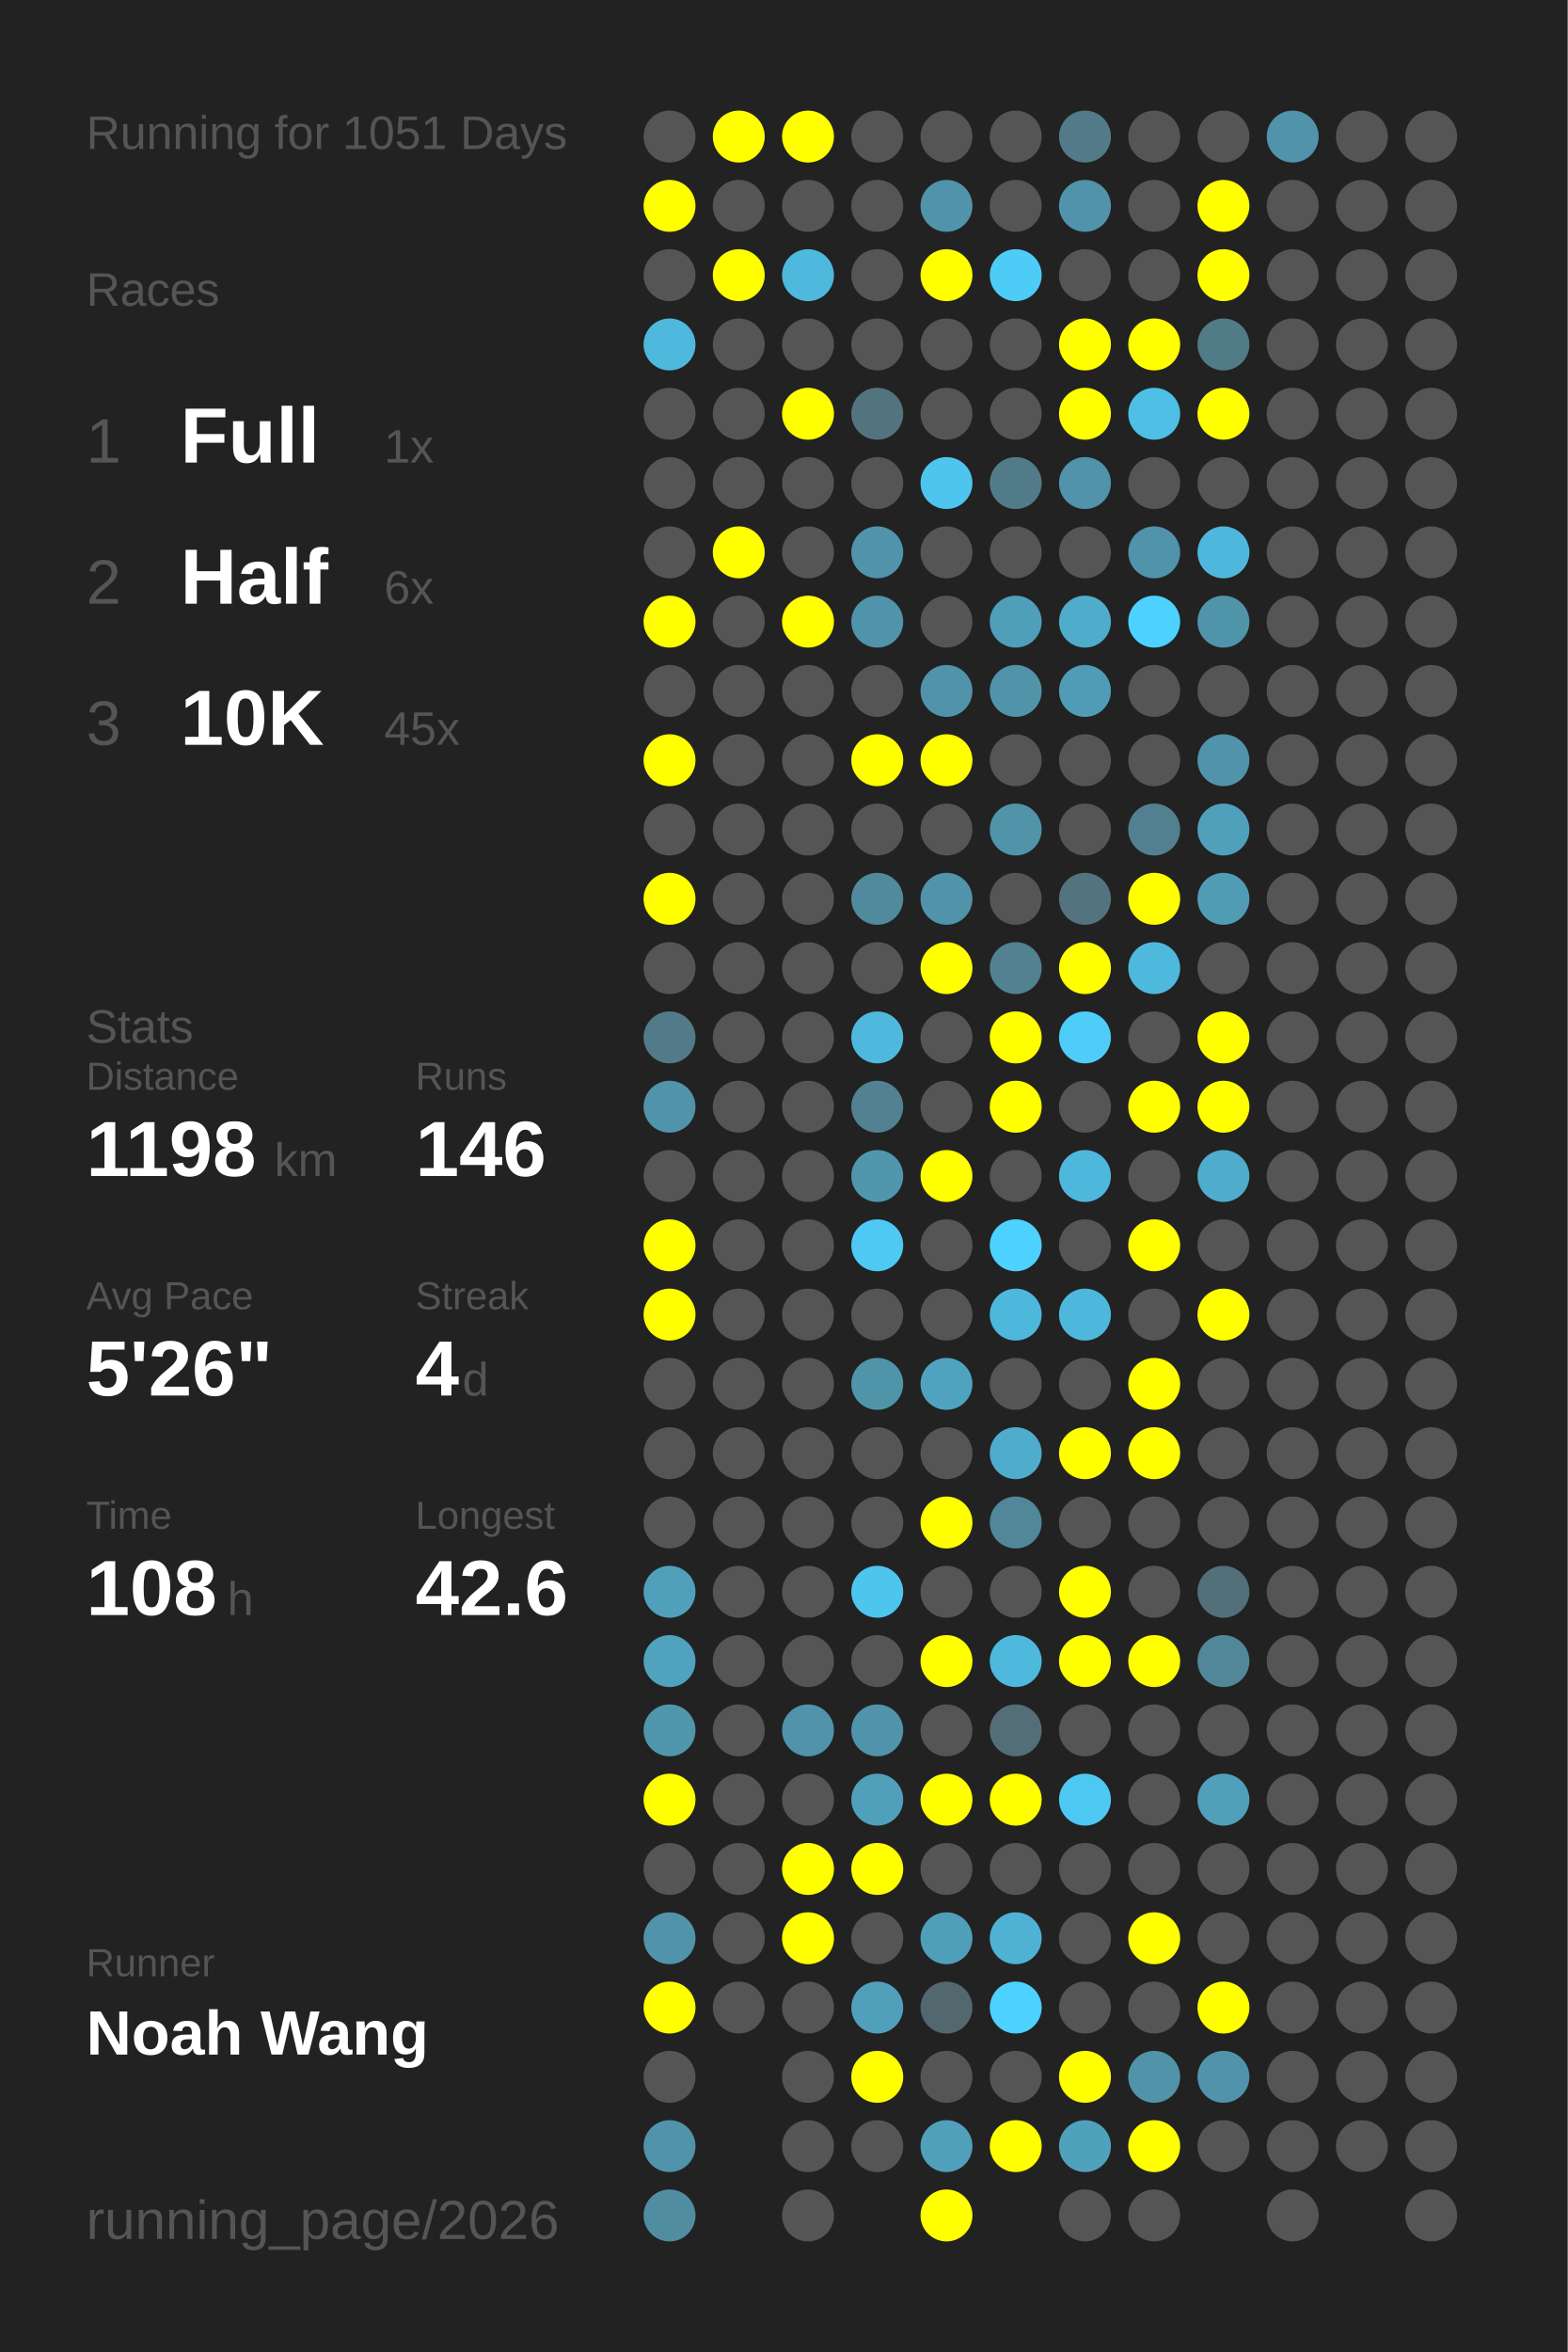
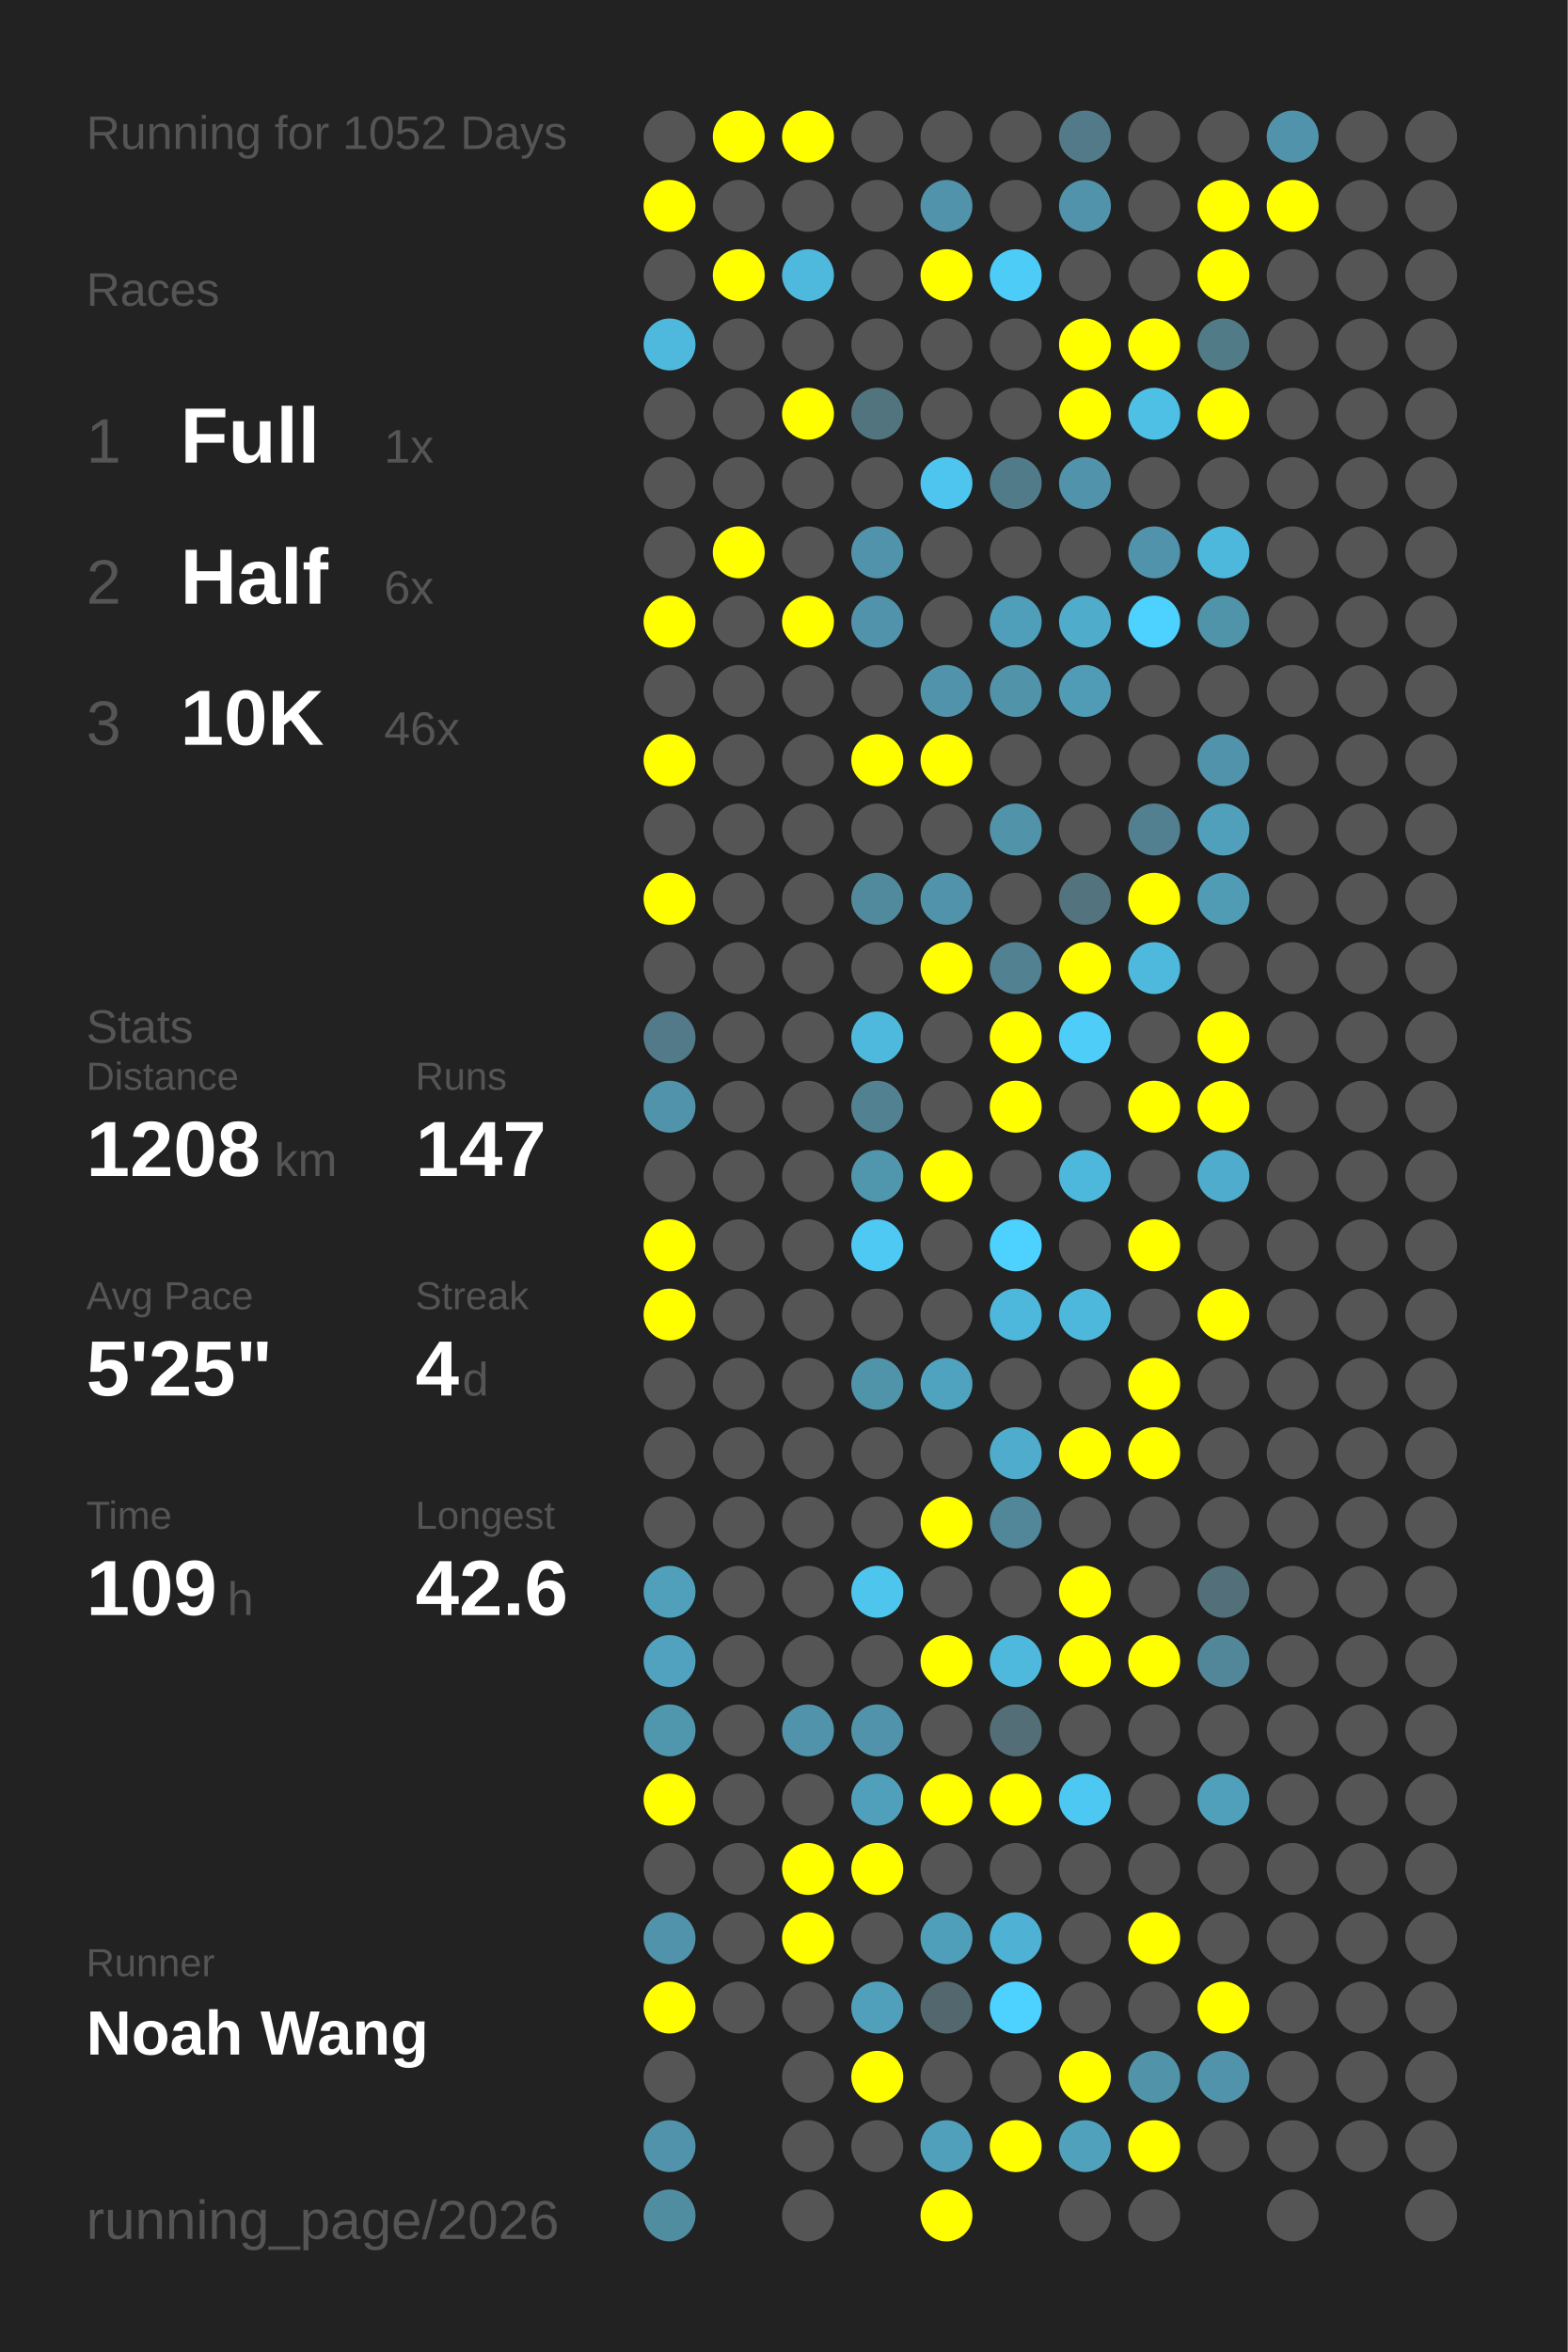
<svg xmlns="http://www.w3.org/2000/svg" baseProfile="full" height="300mm" version="1.1" viewBox="0,0,200,300" width="200mm">
  <defs />
  <rect fill="#222222" height="300" width="200" x="0" y="0" />
-   <text fill="#555555" style="font-size:6px; font-family:Arial;" x="11" y="19">Running for 1051 Days</text>
+   <text fill="#555555" style="font-size:6px; font-family:Arial;" x="11" y="19">Running for 1052 Days</text>
  <text fill="#555555" style="font-size:6px; font-family:Arial;" x="11" y="39">Races</text>
  <text fill="#555555" style="font-size:8px; font-family:Arial;" x="11" y="59">1</text>
  <text fill="#FFFFFF" style="font-size:10px; font-family:Arial; font-weight:bold;" x="23" y="59">Full</text>
  <text fill="#555555" style="font-size:6px; font-family:Arial;" x="49" y="59">1x</text>
  <text fill="#555555" style="font-size:8px; font-family:Arial;" x="11" y="77">2</text>
  <text fill="#FFFFFF" style="font-size:10px; font-family:Arial; font-weight:bold;" x="23" y="77">Half</text>
  <text fill="#555555" style="font-size:6px; font-family:Arial;" x="49" y="77">6x</text>
  <text fill="#555555" style="font-size:8px; font-family:Arial;" x="11" y="95">3</text>
  <text fill="#FFFFFF" style="font-size:10px; font-family:Arial; font-weight:bold;" x="23" y="95">10K</text>
-   <text fill="#555555" style="font-size:6px; font-family:Arial;" x="49" y="95">45x</text>
+   <text fill="#555555" style="font-size:6px; font-family:Arial;" x="49" y="95">46x</text>
  <text fill="#555555" style="font-size:6px; font-family:Arial;" x="11" y="133">Stats</text>
  <text fill="#555555" style="font-size:5px; font-family:Arial;" x="11" y="139">Distance</text>
-   <text fill="#FFFFFF" style="font-size:10px; font-family:Arial; font-weight:bold;" x="11" y="150">1198</text>
+   <text fill="#FFFFFF" style="font-size:10px; font-family:Arial; font-weight:bold;" x="11" y="150">1208</text>
  <text fill="#555555" style="font-size:6px; font-family:Arial;" x="35" y="150">km</text>
  <text fill="#555555" style="font-size:5px; font-family:Arial;" x="53" y="139">Runs</text>
-   <text fill="#FFFFFF" style="font-size:10px; font-family:Arial; font-weight:bold;" x="53" y="150">146</text>
+   <text fill="#FFFFFF" style="font-size:10px; font-family:Arial; font-weight:bold;" x="53" y="150">147</text>
  <text fill="#555555" style="font-size:5px; font-family:Arial;" x="11" y="167">Avg Pace</text>
-   <text fill="#FFFFFF" style="font-size:10px; font-family:Arial; font-weight:bold;" x="11" y="178">5'26"</text>
+   <text fill="#FFFFFF" style="font-size:10px; font-family:Arial; font-weight:bold;" x="11" y="178">5'25"</text>
  <text fill="#555555" style="font-size:5px; font-family:Arial;" x="53" y="167">Streak</text>
  <text fill="#FFFFFF" style="font-size:10px; font-family:Arial; font-weight:bold;" x="53" y="178">4</text>
  <text fill="#555555" style="font-size:6px; font-family:Arial;" x="59" y="178">d</text>
  <text fill="#555555" style="font-size:5px; font-family:Arial;" x="11" y="195">Time</text>
-   <text fill="#FFFFFF" style="font-size:10px; font-family:Arial; font-weight:bold;" x="11" y="206">108</text>
+   <text fill="#FFFFFF" style="font-size:10px; font-family:Arial; font-weight:bold;" x="11" y="206">109</text>
  <text fill="#555555" style="font-size:6px; font-family:Arial;" x="29" y="206">h</text>
  <text fill="#555555" style="font-size:5px; font-family:Arial;" x="53" y="195">Longest</text>
  <text fill="#FFFFFF" style="font-size:10px; font-family:Arial; font-weight:bold;" x="53" y="206">42.6</text>
  <text fill="#555555" style="font-size:5px; font-family:Arial;" x="11" y="252.065">Runner</text>
  <text fill="#FFFFFF" style="font-size:8px; font-family:Arial; font-weight:bold;" x="11" y="262.065">Noah Wang</text>
  <text fill="#555555" style="font-size:7px; font-family:Arial;" x="11" y="285.581">running_page/2026</text>
  <circle cx="85.417" cy="17.419" fill="#555555" r="3.312" />
  <circle cx="85.417" cy="26.258" fill="#FFFF00" r="3.312" />
  <circle cx="85.417" cy="35.097" fill="#555555" r="3.312" />
  <circle cx="85.417" cy="43.935" fill="#4eb9dd" r="3.312" />
  <circle cx="85.417" cy="52.774" fill="#555555" r="3.312" />
  <circle cx="85.417" cy="61.613" fill="#555555" r="3.312" />
  <circle cx="85.417" cy="70.452" fill="#555555" r="3.312" />
  <circle cx="85.417" cy="79.29" fill="#FFFF00" r="3.312" />
  <circle cx="85.417" cy="88.129" fill="#555555" r="3.312" />
  <circle cx="85.417" cy="96.968" fill="#FFFF00" r="3.312" />
  <circle cx="85.417" cy="105.806" fill="#555555" r="3.312" />
  <circle cx="85.417" cy="114.645" fill="#FFFF00" r="3.312" />
  <circle cx="85.417" cy="123.484" fill="#555555" r="3.312" />
  <circle cx="85.417" cy="132.323" fill="#527a88" r="3.312" />
  <circle cx="85.417" cy="141.161" fill="#5093aa" r="3.312" />
  <circle cx="85.417" cy="150" fill="#555555" r="3.312" />
  <circle cx="85.417" cy="158.839" fill="#FFFF00" r="3.312" />
  <circle cx="85.417" cy="167.677" fill="#FFFF00" r="3.312" />
  <circle cx="85.417" cy="176.516" fill="#555555" r="3.312" />
  <circle cx="85.417" cy="185.355" fill="#555555" r="3.312" />
  <circle cx="85.417" cy="194.194" fill="#555555" r="3.312" />
  <circle cx="85.417" cy="203.032" fill="#50a0bb" r="3.312" />
  <circle cx="85.417" cy="211.871" fill="#50a2be" r="3.312" />
  <circle cx="85.417" cy="220.71" fill="#5096ad" r="3.312" />
  <circle cx="85.417" cy="229.548" fill="#FFFF00" r="3.312" />
  <circle cx="85.417" cy="238.387" fill="#555555" r="3.312" />
  <circle cx="85.417" cy="247.226" fill="#5093aa" r="3.312" />
  <circle cx="85.417" cy="256.065" fill="#FFFF00" r="3.312" />
  <circle cx="85.417" cy="264.903" fill="#555555" r="3.312" />
  <circle cx="85.417" cy="273.742" fill="#5093aa" r="3.312" />
  <circle cx="85.417" cy="282.581" fill="#518da1" r="3.312" />
  <circle cx="94.25" cy="17.419" fill="#FFFF00" r="3.312" />
  <circle cx="94.25" cy="26.258" fill="#555555" r="3.312" />
  <circle cx="94.25" cy="35.097" fill="#FFFF00" r="3.312" />
  <circle cx="94.25" cy="43.935" fill="#555555" r="3.312" />
  <circle cx="94.25" cy="52.774" fill="#555555" r="3.312" />
  <circle cx="94.25" cy="61.613" fill="#555555" r="3.312" />
  <circle cx="94.25" cy="70.452" fill="#FFFF00" r="3.312" />
  <circle cx="94.25" cy="79.29" fill="#555555" r="3.312" />
  <circle cx="94.25" cy="88.129" fill="#555555" r="3.312" />
  <circle cx="94.25" cy="96.968" fill="#555555" r="3.312" />
  <circle cx="94.25" cy="105.806" fill="#555555" r="3.312" />
  <circle cx="94.25" cy="114.645" fill="#555555" r="3.312" />
  <circle cx="94.25" cy="123.484" fill="#555555" r="3.312" />
  <circle cx="94.25" cy="132.323" fill="#555555" r="3.312" />
  <circle cx="94.25" cy="141.161" fill="#555555" r="3.312" />
  <circle cx="94.25" cy="150" fill="#555555" r="3.312" />
  <circle cx="94.25" cy="158.839" fill="#555555" r="3.312" />
  <circle cx="94.25" cy="167.677" fill="#555555" r="3.312" />
  <circle cx="94.25" cy="176.516" fill="#555555" r="3.312" />
  <circle cx="94.25" cy="185.355" fill="#555555" r="3.312" />
  <circle cx="94.25" cy="194.194" fill="#555555" r="3.312" />
  <circle cx="94.25" cy="203.032" fill="#555555" r="3.312" />
  <circle cx="94.25" cy="211.871" fill="#555555" r="3.312" />
  <circle cx="94.25" cy="220.71" fill="#555555" r="3.312" />
  <circle cx="94.25" cy="229.548" fill="#555555" r="3.312" />
  <circle cx="94.25" cy="238.387" fill="#555555" r="3.312" />
  <circle cx="94.25" cy="247.226" fill="#555555" r="3.312" />
  <circle cx="94.25" cy="256.065" fill="#555555" r="3.312" />
  <circle cx="103.083" cy="17.419" fill="#FFFF00" r="3.312" />
  <circle cx="103.083" cy="26.258" fill="#555555" r="3.312" />
  <circle cx="103.083" cy="35.097" fill="#4eb9dd" r="3.312" />
  <circle cx="103.083" cy="43.935" fill="#555555" r="3.312" />
  <circle cx="103.083" cy="52.774" fill="#FFFF00" r="3.312" />
  <circle cx="103.083" cy="61.613" fill="#555555" r="3.312" />
  <circle cx="103.083" cy="70.452" fill="#555555" r="3.312" />
  <circle cx="103.083" cy="79.29" fill="#FFFF00" r="3.312" />
  <circle cx="103.083" cy="88.129" fill="#555555" r="3.312" />
  <circle cx="103.083" cy="96.968" fill="#555555" r="3.312" />
  <circle cx="103.083" cy="105.806" fill="#555555" r="3.312" />
  <circle cx="103.083" cy="114.645" fill="#555555" r="3.312" />
  <circle cx="103.083" cy="123.484" fill="#555555" r="3.312" />
  <circle cx="103.083" cy="132.323" fill="#555555" r="3.312" />
  <circle cx="103.083" cy="141.161" fill="#555555" r="3.312" />
  <circle cx="103.083" cy="150" fill="#555555" r="3.312" />
  <circle cx="103.083" cy="158.839" fill="#555555" r="3.312" />
  <circle cx="103.083" cy="167.677" fill="#555555" r="3.312" />
  <circle cx="103.083" cy="176.516" fill="#555555" r="3.312" />
  <circle cx="103.083" cy="185.355" fill="#555555" r="3.312" />
  <circle cx="103.083" cy="194.194" fill="#555555" r="3.312" />
  <circle cx="103.083" cy="203.032" fill="#555555" r="3.312" />
  <circle cx="103.083" cy="211.871" fill="#555555" r="3.312" />
  <circle cx="103.083" cy="220.71" fill="#5093aa" r="3.312" />
  <circle cx="103.083" cy="229.548" fill="#555555" r="3.312" />
  <circle cx="103.083" cy="238.387" fill="#FFFF00" r="3.312" />
  <circle cx="103.083" cy="247.226" fill="#FFFF00" r="3.312" />
  <circle cx="103.083" cy="256.065" fill="#555555" r="3.312" />
  <circle cx="103.083" cy="264.903" fill="#555555" r="3.312" />
  <circle cx="103.083" cy="273.742" fill="#555555" r="3.312" />
  <circle cx="103.083" cy="282.581" fill="#555555" r="3.312" />
  <circle cx="111.917" cy="17.419" fill="#555555" r="3.312" />
  <circle cx="111.917" cy="26.258" fill="#555555" r="3.312" />
  <circle cx="111.917" cy="35.097" fill="#555555" r="3.312" />
  <circle cx="111.917" cy="43.935" fill="#555555" r="3.312" />
  <circle cx="111.917" cy="52.774" fill="#52747f" r="3.312" />
  <circle cx="111.917" cy="61.613" fill="#555555" r="3.312" />
  <circle cx="111.917" cy="70.452" fill="#5093aa" r="3.312" />
  <circle cx="111.917" cy="79.29" fill="#5093aa" r="3.312" />
  <circle cx="111.917" cy="88.129" fill="#555555" r="3.312" />
  <circle cx="111.917" cy="96.968" fill="#FFFF00" r="3.312" />
  <circle cx="111.917" cy="105.806" fill="#555555" r="3.312" />
  <circle cx="111.917" cy="114.645" fill="#518a9d" r="3.312" />
  <circle cx="111.917" cy="123.484" fill="#555555" r="3.312" />
  <circle cx="111.917" cy="132.323" fill="#4eb9dd" r="3.312" />
  <circle cx="111.917" cy="141.161" fill="#528191" r="3.312" />
  <circle cx="111.917" cy="150" fill="#5096ad" r="3.312" />
  <circle cx="111.917" cy="158.839" fill="#4dc9f3" r="3.312" />
  <circle cx="111.917" cy="167.677" fill="#555555" r="3.312" />
  <circle cx="111.917" cy="176.516" fill="#5094aa" r="3.312" />
  <circle cx="111.917" cy="185.355" fill="#555555" r="3.312" />
  <circle cx="111.917" cy="194.194" fill="#555555" r="3.312" />
  <circle cx="111.917" cy="203.032" fill="#4dc5ed" r="3.312" />
  <circle cx="111.917" cy="211.871" fill="#555555" r="3.312" />
  <circle cx="111.917" cy="220.71" fill="#5093aa" r="3.312" />
  <circle cx="111.917" cy="229.548" fill="#50a0bb" r="3.312" />
  <circle cx="111.917" cy="238.387" fill="#FFFF00" r="3.312" />
  <circle cx="111.917" cy="247.226" fill="#555555" r="3.312" />
  <circle cx="111.917" cy="256.065" fill="#50a0bb" r="3.312" />
  <circle cx="111.917" cy="264.903" fill="#FFFF00" r="3.312" />
  <circle cx="111.917" cy="273.742" fill="#555555" r="3.312" />
  <circle cx="120.75" cy="17.419" fill="#555555" r="3.312" />
  <circle cx="120.75" cy="26.258" fill="#5093aa" r="3.312" />
  <circle cx="120.75" cy="35.097" fill="#FFFF00" r="3.312" />
  <circle cx="120.75" cy="43.935" fill="#555555" r="3.312" />
  <circle cx="120.75" cy="52.774" fill="#555555" r="3.312" />
  <circle cx="120.75" cy="61.613" fill="#4dc5ee" r="3.312" />
  <circle cx="120.75" cy="70.452" fill="#555555" r="3.312" />
  <circle cx="120.75" cy="79.29" fill="#555555" r="3.312" />
  <circle cx="120.75" cy="88.129" fill="#5093aa" r="3.312" />
  <circle cx="120.75" cy="96.968" fill="#FFFF00" r="3.312" />
  <circle cx="120.75" cy="105.806" fill="#555555" r="3.312" />
  <circle cx="120.75" cy="114.645" fill="#5093aa" r="3.312" />
  <circle cx="120.75" cy="123.484" fill="#FFFF00" r="3.312" />
  <circle cx="120.75" cy="132.323" fill="#555555" r="3.312" />
  <circle cx="120.75" cy="141.161" fill="#555555" r="3.312" />
  <circle cx="120.75" cy="150" fill="#FFFF00" r="3.312" />
  <circle cx="120.75" cy="158.839" fill="#555555" r="3.312" />
  <circle cx="120.75" cy="167.677" fill="#555555" r="3.312" />
  <circle cx="120.75" cy="176.516" fill="#4fa3bf" r="3.312" />
  <circle cx="120.75" cy="185.355" fill="#555555" r="3.312" />
  <circle cx="120.75" cy="194.194" fill="#FFFF00" r="3.312" />
  <circle cx="120.75" cy="203.032" fill="#555555" r="3.312" />
  <circle cx="120.75" cy="211.871" fill="#FFFF00" r="3.312" />
  <circle cx="120.75" cy="220.71" fill="#555555" r="3.312" />
  <circle cx="120.75" cy="229.548" fill="#FFFF00" r="3.312" />
  <circle cx="120.75" cy="238.387" fill="#555555" r="3.312" />
  <circle cx="120.75" cy="247.226" fill="#509fba" r="3.312" />
  <circle cx="120.75" cy="256.065" fill="#53676e" r="3.312" />
  <circle cx="120.75" cy="264.903" fill="#555555" r="3.312" />
  <circle cx="120.75" cy="273.742" fill="#50a0bb" r="3.312" />
  <circle cx="120.75" cy="282.581" fill="#FFFF00" r="3.312" />
  <circle cx="129.583" cy="17.419" fill="#555555" r="3.312" />
  <circle cx="129.583" cy="26.258" fill="#555555" r="3.312" />
  <circle cx="129.583" cy="35.097" fill="#4dccf7" r="3.312" />
  <circle cx="129.583" cy="43.935" fill="#555555" r="3.312" />
  <circle cx="129.583" cy="52.774" fill="#555555" r="3.312" />
  <circle cx="129.583" cy="61.613" fill="#527b89" r="3.312" />
  <circle cx="129.583" cy="70.452" fill="#555555" r="3.312" />
  <circle cx="129.583" cy="79.29" fill="#509fba" r="3.312" />
  <circle cx="129.583" cy="88.129" fill="#5193a9" r="3.312" />
  <circle cx="129.583" cy="96.968" fill="#555555" r="3.312" />
  <circle cx="129.583" cy="105.806" fill="#5193a9" r="3.312" />
  <circle cx="129.583" cy="114.645" fill="#555555" r="3.312" />
  <circle cx="129.583" cy="123.484" fill="#528192" r="3.312" />
  <circle cx="129.583" cy="132.323" fill="#FFFF00" r="3.312" />
  <circle cx="129.583" cy="141.161" fill="#FFFF00" r="3.312" />
  <circle cx="129.583" cy="150" fill="#555555" r="3.312" />
  <circle cx="129.583" cy="158.839" fill="#4dd1fe" r="3.312" />
  <circle cx="129.583" cy="167.677" fill="#4eb8dc" r="3.312" />
  <circle cx="129.583" cy="176.516" fill="#555555" r="3.312" />
  <circle cx="129.583" cy="185.355" fill="#4faccc" r="3.312" />
  <circle cx="129.583" cy="194.194" fill="#518799" r="3.312" />
  <circle cx="129.583" cy="203.032" fill="#555555" r="3.312" />
  <circle cx="129.583" cy="211.871" fill="#4eb9dd" r="3.312" />
  <circle cx="129.583" cy="220.71" fill="#536e77" r="3.312" />
  <circle cx="129.583" cy="229.548" fill="#FFFF00" r="3.312" />
  <circle cx="129.583" cy="238.387" fill="#555555" r="3.312" />
  <circle cx="129.583" cy="247.226" fill="#4fb2d4" r="3.312" />
  <circle cx="129.583" cy="256.065" fill="#4dd1fe" r="3.312" />
  <circle cx="129.583" cy="264.903" fill="#555555" r="3.312" />
  <circle cx="129.583" cy="273.742" fill="#FFFF00" r="3.312" />
  <circle cx="138.417" cy="17.419" fill="#527a88" r="3.312" />
  <circle cx="138.417" cy="26.258" fill="#5093aa" r="3.312" />
  <circle cx="138.417" cy="35.097" fill="#555555" r="3.312" />
  <circle cx="138.417" cy="43.935" fill="#FFFF00" r="3.312" />
  <circle cx="138.417" cy="52.774" fill="#FFFF00" r="3.312" />
  <circle cx="138.417" cy="61.613" fill="#5093aa" r="3.312" />
  <circle cx="138.417" cy="70.452" fill="#555555" r="3.312" />
  <circle cx="138.417" cy="79.29" fill="#4faccb" r="3.312" />
  <circle cx="138.417" cy="88.129" fill="#509cb6" r="3.312" />
  <circle cx="138.417" cy="96.968" fill="#555555" r="3.312" />
  <circle cx="138.417" cy="105.806" fill="#555555" r="3.312" />
  <circle cx="138.417" cy="114.645" fill="#53737e" r="3.312" />
  <circle cx="138.417" cy="123.484" fill="#FFFF00" r="3.312" />
  <circle cx="138.417" cy="132.323" fill="#4dcdf8" r="3.312" />
  <circle cx="138.417" cy="141.161" fill="#555555" r="3.312" />
  <circle cx="138.417" cy="150" fill="#4eb8dc" r="3.312" />
  <circle cx="138.417" cy="158.839" fill="#555555" r="3.312" />
  <circle cx="138.417" cy="167.677" fill="#4eb8dc" r="3.312" />
  <circle cx="138.417" cy="176.516" fill="#555555" r="3.312" />
  <circle cx="138.417" cy="185.355" fill="#FFFF00" r="3.312" />
  <circle cx="138.417" cy="194.194" fill="#555555" r="3.312" />
  <circle cx="138.417" cy="203.032" fill="#FFFF00" r="3.312" />
  <circle cx="138.417" cy="211.871" fill="#FFFF00" r="3.312" />
  <circle cx="138.417" cy="220.71" fill="#555555" r="3.312" />
  <circle cx="138.417" cy="229.548" fill="#4dc8f2" r="3.312" />
  <circle cx="138.417" cy="238.387" fill="#555555" r="3.312" />
  <circle cx="138.417" cy="247.226" fill="#555555" r="3.312" />
  <circle cx="138.417" cy="256.065" fill="#555555" r="3.312" />
  <circle cx="138.417" cy="264.903" fill="#FFFF00" r="3.312" />
  <circle cx="138.417" cy="273.742" fill="#50a1bc" r="3.312" />
  <circle cx="138.417" cy="282.581" fill="#555555" r="3.312" />
  <circle cx="147.25" cy="17.419" fill="#555555" r="3.312" />
  <circle cx="147.25" cy="26.258" fill="#555555" r="3.312" />
  <circle cx="147.25" cy="35.097" fill="#555555" r="3.312" />
  <circle cx="147.25" cy="43.935" fill="#FFFF00" r="3.312" />
  <circle cx="147.25" cy="52.774" fill="#4ebfe5" r="3.312" />
  <circle cx="147.25" cy="61.613" fill="#555555" r="3.312" />
  <circle cx="147.25" cy="70.452" fill="#5093aa" r="3.312" />
  <circle cx="147.25" cy="79.29" fill="#4dd1fe" r="3.312" />
  <circle cx="147.25" cy="88.129" fill="#555555" r="3.312" />
  <circle cx="147.25" cy="96.968" fill="#555555" r="3.312" />
  <circle cx="147.25" cy="105.806" fill="#528090" r="3.312" />
  <circle cx="147.25" cy="114.645" fill="#FFFF00" r="3.312" />
  <circle cx="147.25" cy="123.484" fill="#4eb9dd" r="3.312" />
  <circle cx="147.25" cy="132.323" fill="#555555" r="3.312" />
  <circle cx="147.25" cy="141.161" fill="#FFFF00" r="3.312" />
  <circle cx="147.25" cy="150" fill="#555555" r="3.312" />
  <circle cx="147.25" cy="158.839" fill="#FFFF00" r="3.312" />
  <circle cx="147.25" cy="167.677" fill="#555555" r="3.312" />
  <circle cx="147.25" cy="176.516" fill="#FFFF00" r="3.312" />
  <circle cx="147.25" cy="185.355" fill="#FFFF00" r="3.312" />
  <circle cx="147.25" cy="194.194" fill="#555555" r="3.312" />
  <circle cx="147.25" cy="203.032" fill="#555555" r="3.312" />
  <circle cx="147.25" cy="211.871" fill="#FFFF00" r="3.312" />
  <circle cx="147.25" cy="220.71" fill="#555555" r="3.312" />
  <circle cx="147.25" cy="229.548" fill="#555555" r="3.312" />
  <circle cx="147.25" cy="238.387" fill="#555555" r="3.312" />
  <circle cx="147.25" cy="247.226" fill="#FFFF00" r="3.312" />
  <circle cx="147.25" cy="256.065" fill="#555555" r="3.312" />
  <circle cx="147.25" cy="264.903" fill="#5193a9" r="3.312" />
  <circle cx="147.25" cy="273.742" fill="#FFFF00" r="3.312" />
  <circle cx="147.25" cy="282.581" fill="#555555" r="3.312" />
  <circle cx="156.083" cy="17.419" fill="#555555" r="3.312" />
  <circle cx="156.083" cy="26.258" fill="#FFFF00" r="3.312" />
  <circle cx="156.083" cy="35.097" fill="#FFFF00" r="3.312" />
  <circle cx="156.083" cy="43.935" fill="#527b88" r="3.312" />
  <circle cx="156.083" cy="52.774" fill="#FFFF00" r="3.312" />
  <circle cx="156.083" cy="61.613" fill="#555555" r="3.312" />
  <circle cx="156.083" cy="70.452" fill="#4eb8dc" r="3.312" />
  <circle cx="156.083" cy="79.29" fill="#5094aa" r="3.312" />
  <circle cx="156.083" cy="88.129" fill="#555555" r="3.312" />
  <circle cx="156.083" cy="96.968" fill="#5193aa" r="3.312" />
  <circle cx="156.083" cy="105.806" fill="#50a0bb" r="3.312" />
  <circle cx="156.083" cy="114.645" fill="#509cb5" r="3.312" />
  <circle cx="156.083" cy="123.484" fill="#555555" r="3.312" />
  <circle cx="156.083" cy="132.323" fill="#FFFF00" r="3.312" />
  <circle cx="156.083" cy="141.161" fill="#FFFF00" r="3.312" />
  <circle cx="156.083" cy="150" fill="#4faccc" r="3.312" />
  <circle cx="156.083" cy="158.839" fill="#555555" r="3.312" />
  <circle cx="156.083" cy="167.677" fill="#FFFF00" r="3.312" />
  <circle cx="156.083" cy="176.516" fill="#555555" r="3.312" />
  <circle cx="156.083" cy="185.355" fill="#555555" r="3.312" />
  <circle cx="156.083" cy="194.194" fill="#555555" r="3.312" />
  <circle cx="156.083" cy="203.032" fill="#53707a" r="3.312" />
  <circle cx="156.083" cy="211.871" fill="#518799" r="3.312" />
  <circle cx="156.083" cy="220.71" fill="#555555" r="3.312" />
  <circle cx="156.083" cy="229.548" fill="#50a0bb" r="3.312" />
  <circle cx="156.083" cy="238.387" fill="#555555" r="3.312" />
  <circle cx="156.083" cy="247.226" fill="#555555" r="3.312" />
  <circle cx="156.083" cy="256.065" fill="#FFFF00" r="3.312" />
  <circle cx="156.083" cy="264.903" fill="#5093aa" r="3.312" />
  <circle cx="156.083" cy="273.742" fill="#555555" r="3.312" />
  <circle cx="164.917" cy="17.419" fill="#5093aa" r="3.312" />
-   <circle cx="164.917" cy="26.258" fill="#555555" r="3.312" />
+   <circle cx="164.917" cy="26.258" fill="#FFFF00" r="3.312" />
  <circle cx="164.917" cy="35.097" fill="#555555" r="3.312" />
  <circle cx="164.917" cy="43.935" fill="#555555" r="3.312" />
  <circle cx="164.917" cy="52.774" fill="#555555" r="3.312" />
  <circle cx="164.917" cy="61.613" fill="#555555" r="3.312" />
  <circle cx="164.917" cy="70.452" fill="#555555" r="3.312" />
  <circle cx="164.917" cy="79.29" fill="#555555" r="3.312" />
  <circle cx="164.917" cy="88.129" fill="#555555" r="3.312" />
  <circle cx="164.917" cy="96.968" fill="#555555" r="3.312" />
  <circle cx="164.917" cy="105.806" fill="#555555" r="3.312" />
  <circle cx="164.917" cy="114.645" fill="#555555" r="3.312" />
  <circle cx="164.917" cy="123.484" fill="#555555" r="3.312" />
  <circle cx="164.917" cy="132.323" fill="#555555" r="3.312" />
  <circle cx="164.917" cy="141.161" fill="#555555" r="3.312" />
  <circle cx="164.917" cy="150" fill="#555555" r="3.312" />
  <circle cx="164.917" cy="158.839" fill="#555555" r="3.312" />
  <circle cx="164.917" cy="167.677" fill="#555555" r="3.312" />
  <circle cx="164.917" cy="176.516" fill="#555555" r="3.312" />
  <circle cx="164.917" cy="185.355" fill="#555555" r="3.312" />
  <circle cx="164.917" cy="194.194" fill="#555555" r="3.312" />
  <circle cx="164.917" cy="203.032" fill="#555555" r="3.312" />
  <circle cx="164.917" cy="211.871" fill="#555555" r="3.312" />
  <circle cx="164.917" cy="220.71" fill="#555555" r="3.312" />
  <circle cx="164.917" cy="229.548" fill="#555555" r="3.312" />
  <circle cx="164.917" cy="238.387" fill="#555555" r="3.312" />
  <circle cx="164.917" cy="247.226" fill="#555555" r="3.312" />
  <circle cx="164.917" cy="256.065" fill="#555555" r="3.312" />
  <circle cx="164.917" cy="264.903" fill="#555555" r="3.312" />
  <circle cx="164.917" cy="273.742" fill="#555555" r="3.312" />
  <circle cx="164.917" cy="282.581" fill="#555555" r="3.312" />
  <circle cx="173.75" cy="17.419" fill="#555555" r="3.312" />
  <circle cx="173.75" cy="26.258" fill="#555555" r="3.312" />
  <circle cx="173.75" cy="35.097" fill="#555555" r="3.312" />
  <circle cx="173.75" cy="43.935" fill="#555555" r="3.312" />
  <circle cx="173.75" cy="52.774" fill="#555555" r="3.312" />
  <circle cx="173.75" cy="61.613" fill="#555555" r="3.312" />
  <circle cx="173.75" cy="70.452" fill="#555555" r="3.312" />
  <circle cx="173.75" cy="79.29" fill="#555555" r="3.312" />
  <circle cx="173.75" cy="88.129" fill="#555555" r="3.312" />
  <circle cx="173.75" cy="96.968" fill="#555555" r="3.312" />
  <circle cx="173.75" cy="105.806" fill="#555555" r="3.312" />
  <circle cx="173.75" cy="114.645" fill="#555555" r="3.312" />
  <circle cx="173.75" cy="123.484" fill="#555555" r="3.312" />
  <circle cx="173.75" cy="132.323" fill="#555555" r="3.312" />
  <circle cx="173.75" cy="141.161" fill="#555555" r="3.312" />
  <circle cx="173.75" cy="150" fill="#555555" r="3.312" />
  <circle cx="173.75" cy="158.839" fill="#555555" r="3.312" />
  <circle cx="173.75" cy="167.677" fill="#555555" r="3.312" />
  <circle cx="173.75" cy="176.516" fill="#555555" r="3.312" />
  <circle cx="173.75" cy="185.355" fill="#555555" r="3.312" />
  <circle cx="173.75" cy="194.194" fill="#555555" r="3.312" />
  <circle cx="173.75" cy="203.032" fill="#555555" r="3.312" />
  <circle cx="173.75" cy="211.871" fill="#555555" r="3.312" />
  <circle cx="173.75" cy="220.71" fill="#555555" r="3.312" />
  <circle cx="173.75" cy="229.548" fill="#555555" r="3.312" />
  <circle cx="173.75" cy="238.387" fill="#555555" r="3.312" />
  <circle cx="173.75" cy="247.226" fill="#555555" r="3.312" />
  <circle cx="173.75" cy="256.065" fill="#555555" r="3.312" />
  <circle cx="173.75" cy="264.903" fill="#555555" r="3.312" />
  <circle cx="173.75" cy="273.742" fill="#555555" r="3.312" />
  <circle cx="182.583" cy="17.419" fill="#555555" r="3.312" />
  <circle cx="182.583" cy="26.258" fill="#555555" r="3.312" />
  <circle cx="182.583" cy="35.097" fill="#555555" r="3.312" />
  <circle cx="182.583" cy="43.935" fill="#555555" r="3.312" />
  <circle cx="182.583" cy="52.774" fill="#555555" r="3.312" />
  <circle cx="182.583" cy="61.613" fill="#555555" r="3.312" />
  <circle cx="182.583" cy="70.452" fill="#555555" r="3.312" />
  <circle cx="182.583" cy="79.29" fill="#555555" r="3.312" />
  <circle cx="182.583" cy="88.129" fill="#555555" r="3.312" />
  <circle cx="182.583" cy="96.968" fill="#555555" r="3.312" />
  <circle cx="182.583" cy="105.806" fill="#555555" r="3.312" />
  <circle cx="182.583" cy="114.645" fill="#555555" r="3.312" />
  <circle cx="182.583" cy="123.484" fill="#555555" r="3.312" />
  <circle cx="182.583" cy="132.323" fill="#555555" r="3.312" />
  <circle cx="182.583" cy="141.161" fill="#555555" r="3.312" />
  <circle cx="182.583" cy="150" fill="#555555" r="3.312" />
  <circle cx="182.583" cy="158.839" fill="#555555" r="3.312" />
  <circle cx="182.583" cy="167.677" fill="#555555" r="3.312" />
  <circle cx="182.583" cy="176.516" fill="#555555" r="3.312" />
  <circle cx="182.583" cy="185.355" fill="#555555" r="3.312" />
  <circle cx="182.583" cy="194.194" fill="#555555" r="3.312" />
  <circle cx="182.583" cy="203.032" fill="#555555" r="3.312" />
  <circle cx="182.583" cy="211.871" fill="#555555" r="3.312" />
  <circle cx="182.583" cy="220.71" fill="#555555" r="3.312" />
  <circle cx="182.583" cy="229.548" fill="#555555" r="3.312" />
  <circle cx="182.583" cy="238.387" fill="#555555" r="3.312" />
  <circle cx="182.583" cy="247.226" fill="#555555" r="3.312" />
  <circle cx="182.583" cy="256.065" fill="#555555" r="3.312" />
  <circle cx="182.583" cy="264.903" fill="#555555" r="3.312" />
  <circle cx="182.583" cy="273.742" fill="#555555" r="3.312" />
  <circle cx="182.583" cy="282.581" fill="#555555" r="3.312" />
</svg>
